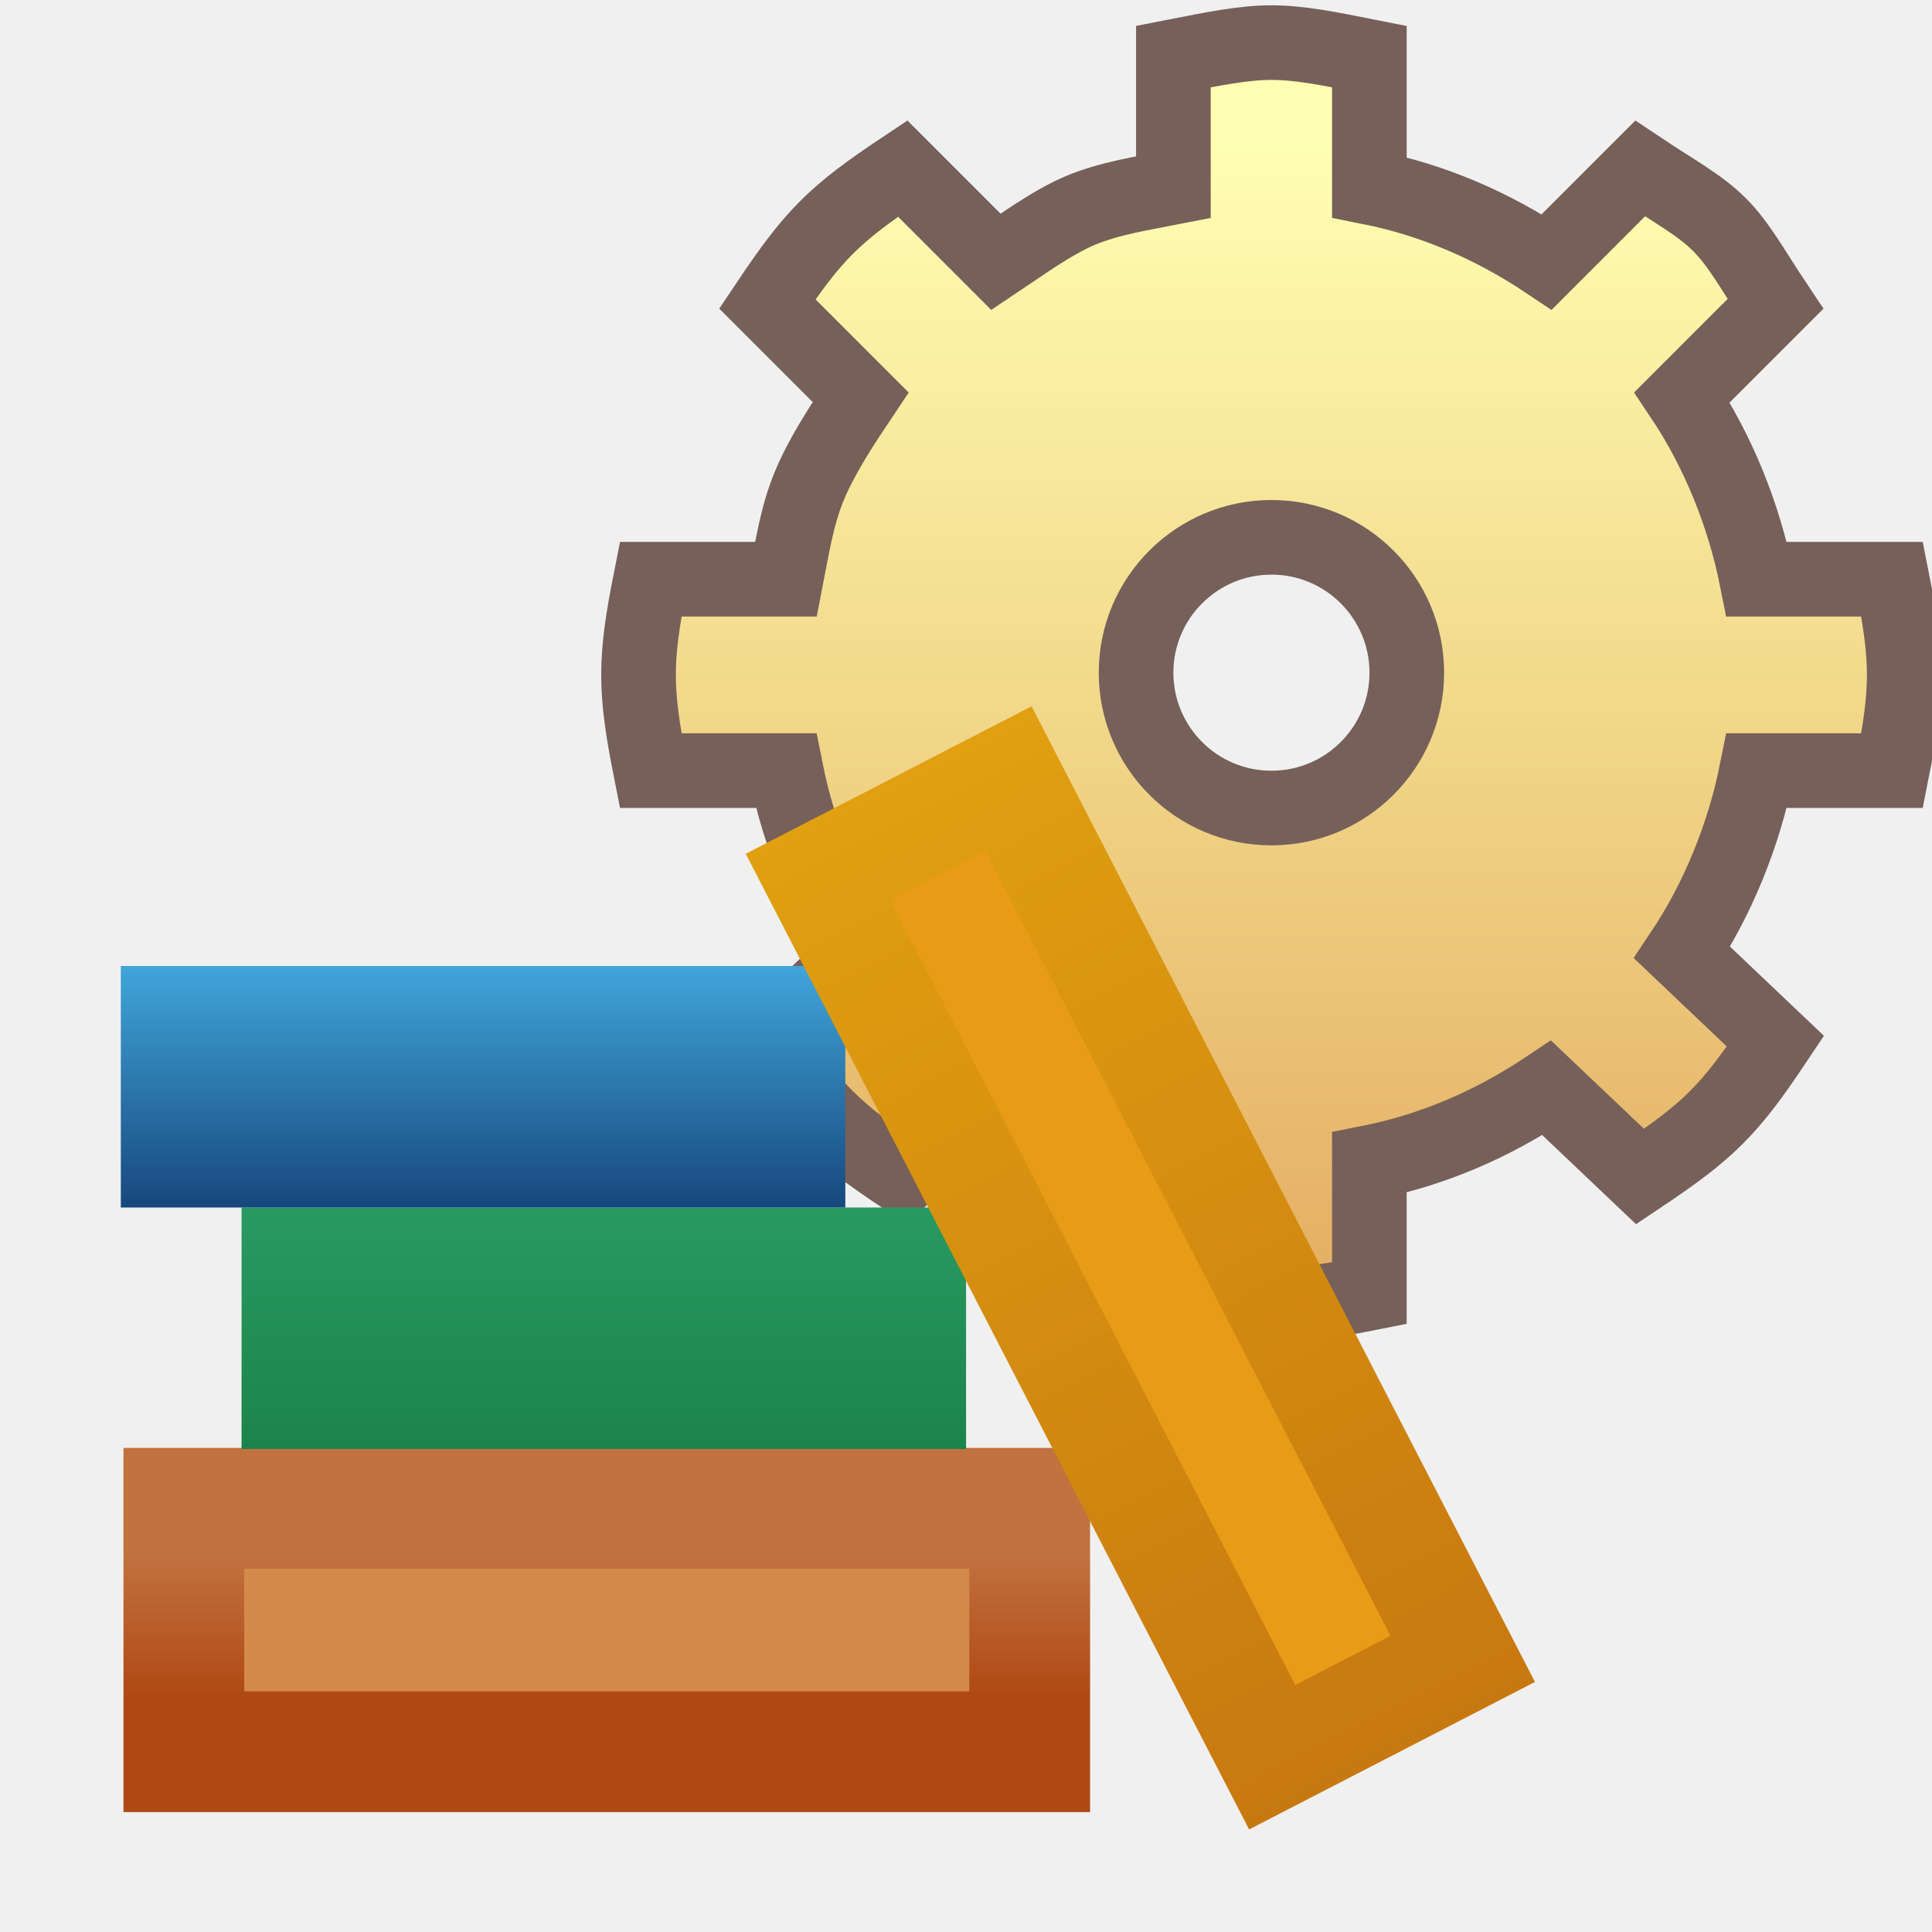
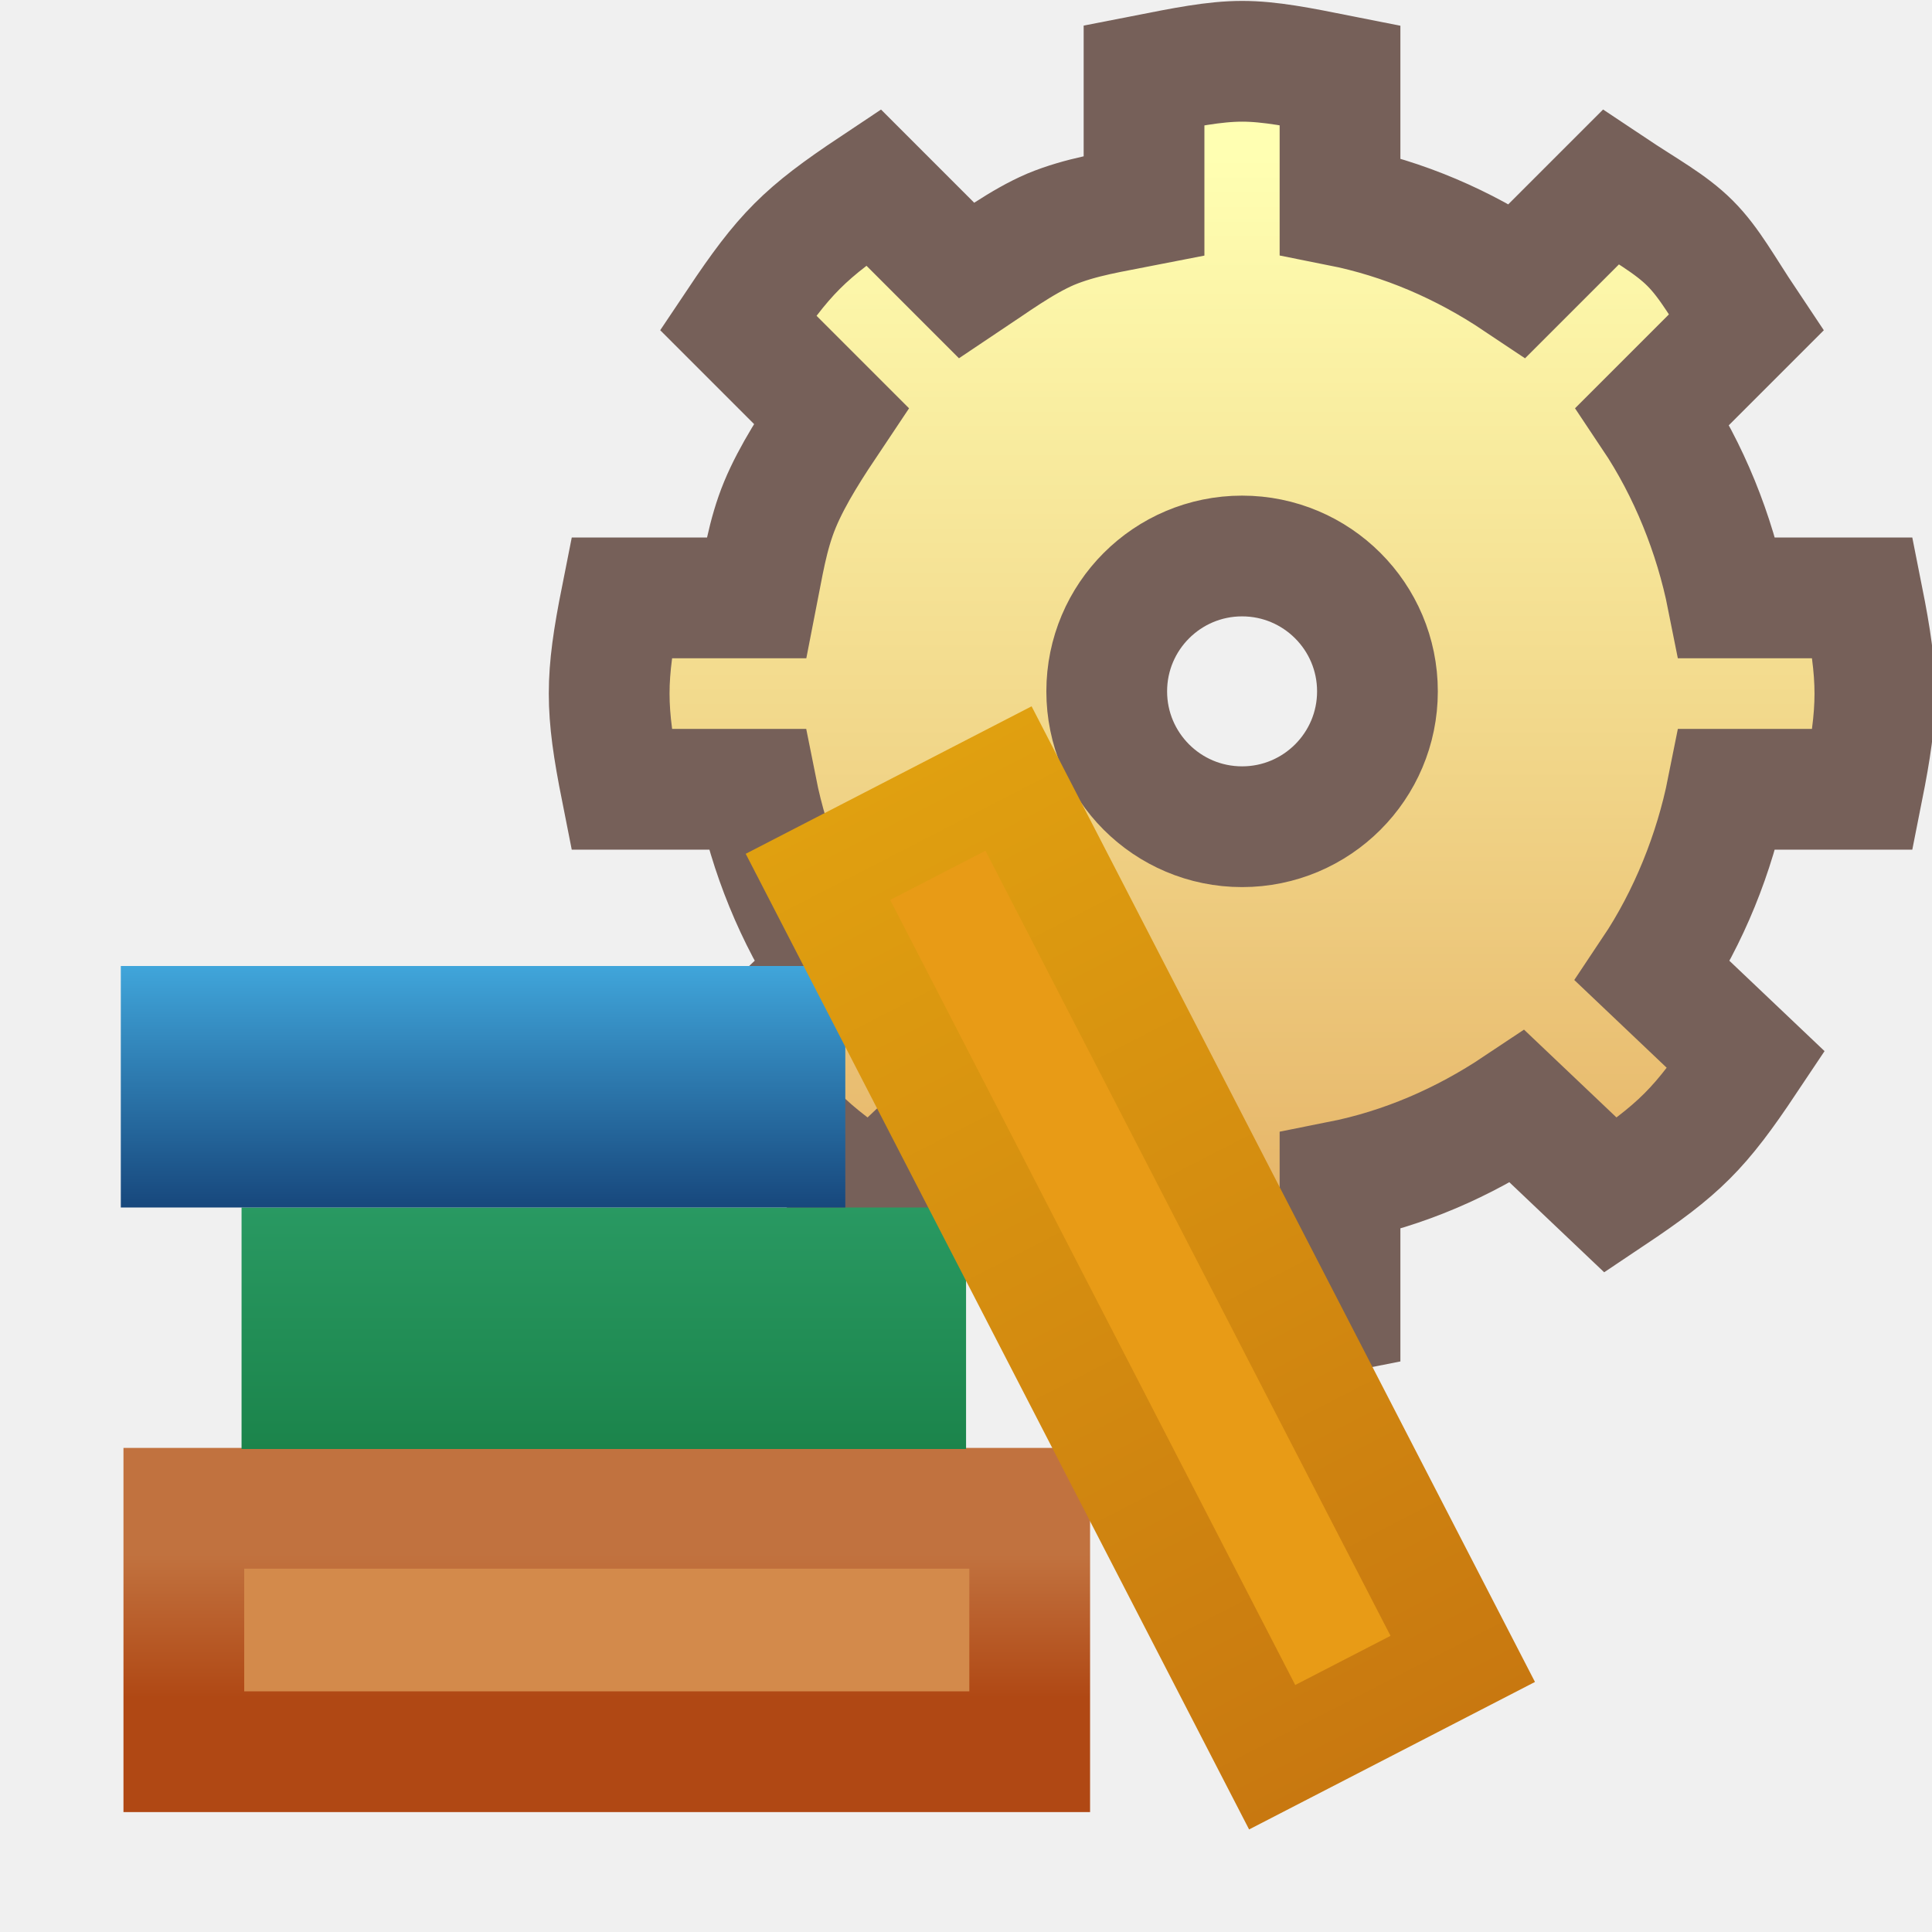
<svg xmlns="http://www.w3.org/2000/svg" xmlns:xlink="http://www.w3.org/1999/xlink" width="16" height="16" id="svg2" version="1.1">
  <defs id="defs4">
    <linearGradient id="linearGradient4830">
      <stop style="stop-color:#e0a010;stop-opacity:1" offset="0" id="stop4832" />
      <stop style="stop-color:#c87810;stop-opacity:1" offset="1" id="stop4834" />
    </linearGradient>
    <linearGradient id="linearGradient4790">
      <stop id="stop4792" offset="0" style="stop-color:#17477c;stop-opacity:1" />
      <stop id="stop4794" offset="1" style="stop-color:#40a5da;stop-opacity:1" />
    </linearGradient>
    <linearGradient id="linearGradient4747">
      <stop style="stop-color:#1b844b;stop-opacity:1;" offset="0" id="stop4749" />
      <stop style="stop-color:#299962;stop-opacity:1" offset="1" id="stop4751" />
    </linearGradient>
    <linearGradient id="linearGradient4907-9">
      <stop style="stop-color:#c1723f;stop-opacity:1" offset="0" id="stop4909-5" />
      <stop style="stop-color:#b04814;stop-opacity:1" offset="1" id="stop4911-0" />
    </linearGradient>
    <linearGradient gradientTransform="matrix(1.236766,0,0,1.236766,-48.41949,1033.681)" gradientUnits="userSpaceOnUse" y2="3.579" x2="35.169" y1="11.447" x1="35.169" id="linearGradient5297-5" xlink:href="#linearGradient5291-9" />
    <linearGradient gradientTransform="matrix(1.236766,0,0,1.236766,-48.41949,1033.681)" gradientUnits="userSpaceOnUse" y2="3.946" x2="31.544" y1="11.384" x1="31.544" id="linearGradient5287-1" xlink:href="#linearGradient5281-0" />
    <linearGradient id="linearGradient5281-0">
      <stop id="stop5283-7" offset="0" style="stop-color:#e5b165;stop-opacity:1" />
      <stop style="stop-color:#f2d98c;stop-opacity:1" offset="0.5" id="stop5289-2" />
      <stop id="stop5285-55" offset="1" style="stop-color:#ffffb2;stop-opacity:1" />
    </linearGradient>
    <linearGradient id="linearGradient5291-9">
      <stop id="stop5293-0" offset="0" style="stop-color:#766059;stop-opacity:1" />
      <stop id="stop5295-0" offset="1" style="stop-color:#766059;stop-opacity:1" />
    </linearGradient>
    <mask maskUnits="userSpaceOnUse" id="mask26894">
      <g transform="translate(0.4059252,14.51563)" style="fill:#ffffff;stroke:#ffffff;display:inline" id="g26896">
        <g transform="translate(-0.1889184,-15.57871)" style="fill:#ffffff;stroke:#ffffff;display:inline" id="g26898">
          <path id="path26900" d="m -9.5,1037.778 c -0.232,2e-4 -0.475,0.05 -0.812,0.116 l 0,1.082 c -0.264,0.052 -0.522,0.089 -0.773,0.193 -0.24,0.103 -0.48,0.281 -0.696,0.425 l -0.773,-0.773 c -0.572,0.381 -0.739,0.55 -1.121,1.121 l 0.773,0.773 c -0.15,0.224 -0.321,0.483 -0.425,0.734 -0.104,0.251 -0.141,0.509 -0.193,0.773 l -1.121,0 c -0.134,0.674 -0.134,0.91 0,1.585 l 1.121,0 c 0.105,0.528 0.32,1.059 0.618,1.507 l -0.773,0.734 c 0.382,0.571 0.549,0.739 1.121,1.121 l 0.773,-0.734 c 0.447,0.299 0.941,0.513 1.469,0.618 l 0,1.082 c 0.674,0.134 0.949,0.134 1.623,0 l 0,-1.082 c 0.528,-0.105 1.021,-0.319 1.469,-0.618 l 0.773,0.734 c 0.571,-0.382 0.739,-0.549 1.121,-1.121 l -0.773,-0.734 c 0.299,-0.447 0.513,-0.98 0.618,-1.507 l 1.121,0 c 0.134,-0.674 0.134,-0.911 0,-1.585 l -1.121,0 c -0.105,-0.528 -0.319,-1.06 -0.618,-1.507 l 0.773,-0.773 c -0.191,-0.286 -0.3,-0.493 -0.464,-0.657 -0.164,-0.164 -0.371,-0.273 -0.657,-0.464 l -0.773,0.773 c -0.447,-0.299 -0.941,-0.513 -1.469,-0.618 l 0,-1.082 c -0.337,-0.067 -0.58,-0.116 -0.812,-0.116 z m 0,4.097 c 0.619,0 1.121,0.502 1.121,1.121 0,0.619 -0.502,1.121 -1.121,1.121 -0.619,0 -1.121,-0.502 -1.121,-1.121 0,-0.619 0.502,-1.121 1.121,-1.121 z" style="fill:#ffffff;fill-opacity:1;stroke:#ffffff;stroke-width:0.618;stroke-miterlimit:4;stroke-opacity:1;stroke-dasharray:none;display:inline" />
        </g>
      </g>
    </mask>
    <filter id="filter26906" x="-0.208" width="1.415" y="-0.285" height="1.569">
      <feGaussianBlur stdDeviation="0.961" id="feGaussianBlur26908" />
    </filter>
    <linearGradient xlink:href="#linearGradient4907-9" id="linearGradient26910" gradientUnits="userSpaceOnUse" gradientTransform="matrix(0.7620301,0,0,0.7127029,-19.36765,299.9972)" x1="6.664" y1="1051.277" x2="6.664" y2="1052.943" />
    <linearGradient xlink:href="#linearGradient4747" id="linearGradient26912" gradientUnits="userSpaceOnUse" gradientTransform="translate(-18,0)" x1="3.188" y1="1048.362" x2="3.188" y2="1046.362" />
    <linearGradient xlink:href="#linearGradient4790" id="linearGradient26914" gradientUnits="userSpaceOnUse" gradientTransform="translate(-19,-1.999983)" x1="3.188" y1="1048.362" x2="3.188" y2="1046.362" />
    <linearGradient xlink:href="#linearGradient4830" id="linearGradient26916" gradientUnits="userSpaceOnUse" gradientTransform="translate(-8.253245,15.99637)" x1="929.286" y1="473.219" x2="938.378" y2="473.219" />
  </defs>
  <g id="layer1" style="display:inline" transform="translate(0,-1036.362)">
    <g style="display:inline" id="g4969" transform="translate(-0.1875,0)">
-       <g transform="translate(20.40592,14.51563)" style="display:inline" id="layer1-9">
-         <g transform="translate(-0.1889184,-15.57871)" style="display:inline" id="layer1-5">
-           <path id="path4059-7-6-6" d="m -9.5,1037.778 c -0.232,2e-4 -0.475,0.05 -0.812,0.116 l 0,1.082 c -0.264,0.052 -0.522,0.089 -0.773,0.193 -0.24,0.103 -0.48,0.281 -0.696,0.425 l -0.773,-0.773 c -0.572,0.381 -0.739,0.55 -1.121,1.121 l 0.773,0.773 c -0.15,0.224 -0.321,0.483 -0.425,0.734 -0.104,0.251 -0.141,0.509 -0.193,0.773 l -1.121,0 c -0.134,0.674 -0.134,0.91 0,1.585 l 1.121,0 c 0.105,0.528 0.32,1.059 0.618,1.507 l -0.773,0.734 c 0.382,0.571 0.549,0.739 1.121,1.121 l 0.773,-0.734 c 0.447,0.299 0.941,0.513 1.469,0.618 l 0,1.082 c 0.674,0.134 0.949,0.134 1.623,0 l 0,-1.082 c 0.528,-0.105 1.021,-0.319 1.469,-0.618 l 0.773,0.734 c 0.571,-0.382 0.739,-0.549 1.121,-1.121 l -0.773,-0.734 c 0.299,-0.447 0.513,-0.98 0.618,-1.507 l 1.121,0 c 0.134,-0.674 0.134,-0.911 0,-1.585 l -1.121,0 c -0.105,-0.528 -0.319,-1.06 -0.618,-1.507 l 0.773,-0.773 c -0.191,-0.286 -0.3,-0.493 -0.464,-0.657 -0.164,-0.164 -0.371,-0.273 -0.657,-0.464 l -0.773,0.773 c -0.447,-0.299 -0.941,-0.513 -1.469,-0.618 l 0,-1.082 c -0.337,-0.067 -0.58,-0.116 -0.812,-0.116 z m 0,4.097 c 0.619,0 1.121,0.502 1.121,1.121 0,0.619 -0.502,1.121 -1.121,1.121 -0.619,0 -1.121,-0.502 -1.121,-1.121 0,-0.619 0.502,-1.121 1.121,-1.121 z" style="fill:url(#linearGradient5287-1);fill-opacity:1;stroke:url(#linearGradient5297-5);stroke-width:0.618;stroke-miterlimit:4;stroke-opacity:1;stroke-dasharray:none;display:inline" />
+       <g transform="translate(20.16286,14.67031)" style="stroke-width:1;stroke-miterlimit:4;stroke-dasharray:none;display:inline" id="layer1-9">
+         <g transform="translate(-0.1889184,-15.57871)" style="stroke-width:1;stroke-miterlimit:4;stroke-dasharray:none;display:inline" id="layer1-5">
+           <path id="path4059-7-6-6" d="m -9.5,1037.778 c -0.232,2e-4 -0.475,0.05 -0.812,0.116 l 0,1.082 c -0.264,0.052 -0.522,0.089 -0.773,0.193 -0.24,0.103 -0.48,0.281 -0.696,0.425 l -0.773,-0.773 c -0.572,0.381 -0.739,0.55 -1.121,1.121 l 0.773,0.773 c -0.15,0.224 -0.321,0.483 -0.425,0.734 -0.104,0.251 -0.141,0.509 -0.193,0.773 l -1.121,0 c -0.134,0.674 -0.134,0.91 0,1.585 l 1.121,0 c 0.105,0.528 0.32,1.059 0.618,1.507 l -0.773,0.734 c 0.382,0.571 0.549,0.739 1.121,1.121 l 0.773,-0.734 c 0.447,0.299 0.941,0.513 1.469,0.618 l 0,1.082 c 0.674,0.134 0.949,0.134 1.623,0 l 0,-1.082 c 0.528,-0.105 1.021,-0.319 1.469,-0.618 l 0.773,0.734 c 0.571,-0.382 0.739,-0.549 1.121,-1.121 l -0.773,-0.734 c 0.299,-0.447 0.513,-0.98 0.618,-1.507 l 1.121,0 c 0.134,-0.674 0.134,-0.911 0,-1.585 l -1.121,0 c -0.105,-0.528 -0.319,-1.06 -0.618,-1.507 l 0.773,-0.773 c -0.191,-0.286 -0.3,-0.493 -0.464,-0.657 -0.164,-0.164 -0.371,-0.273 -0.657,-0.464 l -0.773,0.773 c -0.447,-0.299 -0.941,-0.513 -1.469,-0.618 l 0,-1.082 c -0.337,-0.067 -0.58,-0.116 -0.812,-0.116 z m 0,4.097 c 0.619,0 1.121,0.502 1.121,1.121 0,0.619 -0.502,1.121 -1.121,1.121 -0.619,0 -1.121,-0.502 -1.121,-1.121 0,-0.619 0.502,-1.121 1.121,-1.121 z" style="fill:url(#linearGradient5287-1);fill-opacity:1;stroke:url(#linearGradient5297-5);stroke-width:1;stroke-miterlimit:4;stroke-opacity:1;stroke-dasharray:none;display:inline" />
        </g>
      </g>
-       <g id="g26836" mask="url(#mask26894)" transform="translate(20,0)">
+       <g id="g26836" mask="url(#mask26894)" transform="translate(19.5,0.3125)">
        <g id="g26748-8" style="fill:#ffffff;stroke:#ffffff;stroke-width:2;stroke-miterlimit:4;stroke-dasharray:none;display:inline;filter:url(#filter26906)">
          <rect y="1048.853" x="-18.29" height="2.016" width="7.005" id="rect4897-6" style="fill:#ffffff;fill-opacity:1;stroke:#ffffff;stroke-width:2;stroke-miterlimit:4;stroke-opacity:1;stroke-dasharray:none" />
          <rect y="1046.362" x="-17.812" height="2" width="6" id="rect4926-6" style="fill:#ffffff;fill-opacity:1;stroke:#ffffff;stroke-width:2;stroke-miterlimit:4;stroke-dasharray:none" />
          <rect y="1044.362" x="-18.812" height="2" width="6" id="rect4926-4-1" style="fill:#ffffff;fill-opacity:1;stroke:#ffffff;stroke-width:2;stroke-miterlimit:4;stroke-dasharray:none;display:inline" />
          <rect y="488.327" x="921.477" height="1.776" width="8.204" id="rect4926-5-6" style="fill:#ffffff;fill-opacity:1;stroke:#ffffff;stroke-width:2;stroke-miterlimit:4;stroke-opacity:1;stroke-dasharray:none;display:inline" transform="matrix(0.4585136,0.8886874,-0.8886874,0.4585136,0,0)" />
        </g>
      </g>
      <g id="g26748" transform="translate(20,0)">
        <rect style="fill:#d38a4b;fill-opacity:1;stroke:url(#linearGradient26910);stroke-width:1;stroke-miterlimit:4;stroke-opacity:1;stroke-dasharray:none" id="rect4897" width="7.005" height="2.016" x="-18.29" y="1048.853" />
        <rect style="fill:url(#linearGradient26912);fill-opacity:1;stroke:none" id="rect4926" width="6" height="2" x="-17.812" y="1046.362" />
        <rect style="fill:url(#linearGradient26914);fill-opacity:1;stroke:none;display:inline" id="rect4926-4" width="6" height="2" x="-18.812" y="1044.362" />
        <rect transform="matrix(0.4585136,0.8886874,-0.8886874,0.4585136,0,0)" style="fill:#e89b16;fill-opacity:1;stroke:url(#linearGradient26916);stroke-width:0.888;stroke-opacity:1;display:inline" id="rect4926-5" width="8.204" height="1.776" x="921.477" y="488.327" />
      </g>
    </g>
  </g>
</svg>
